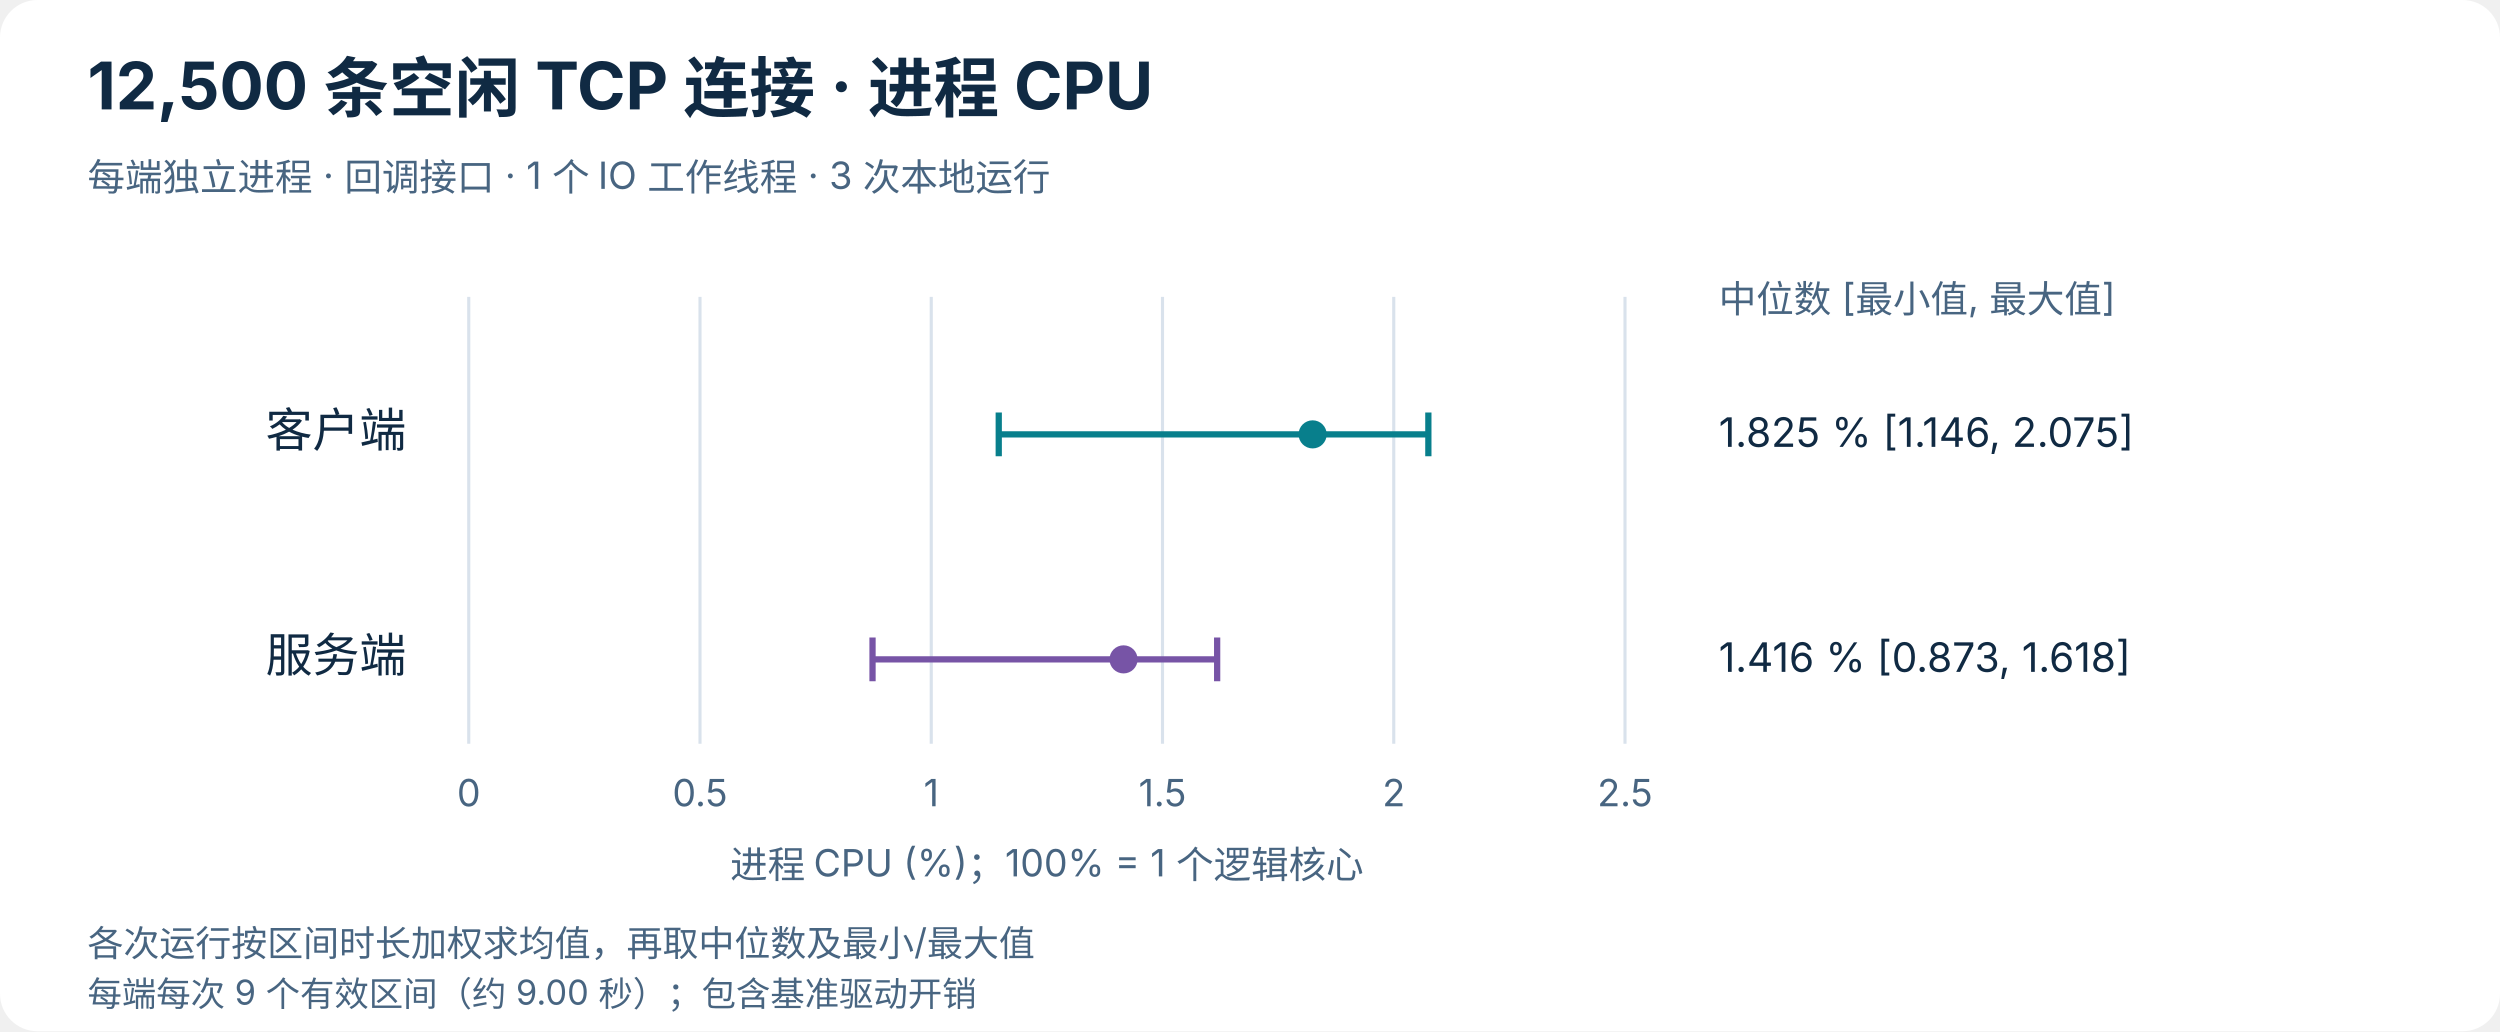
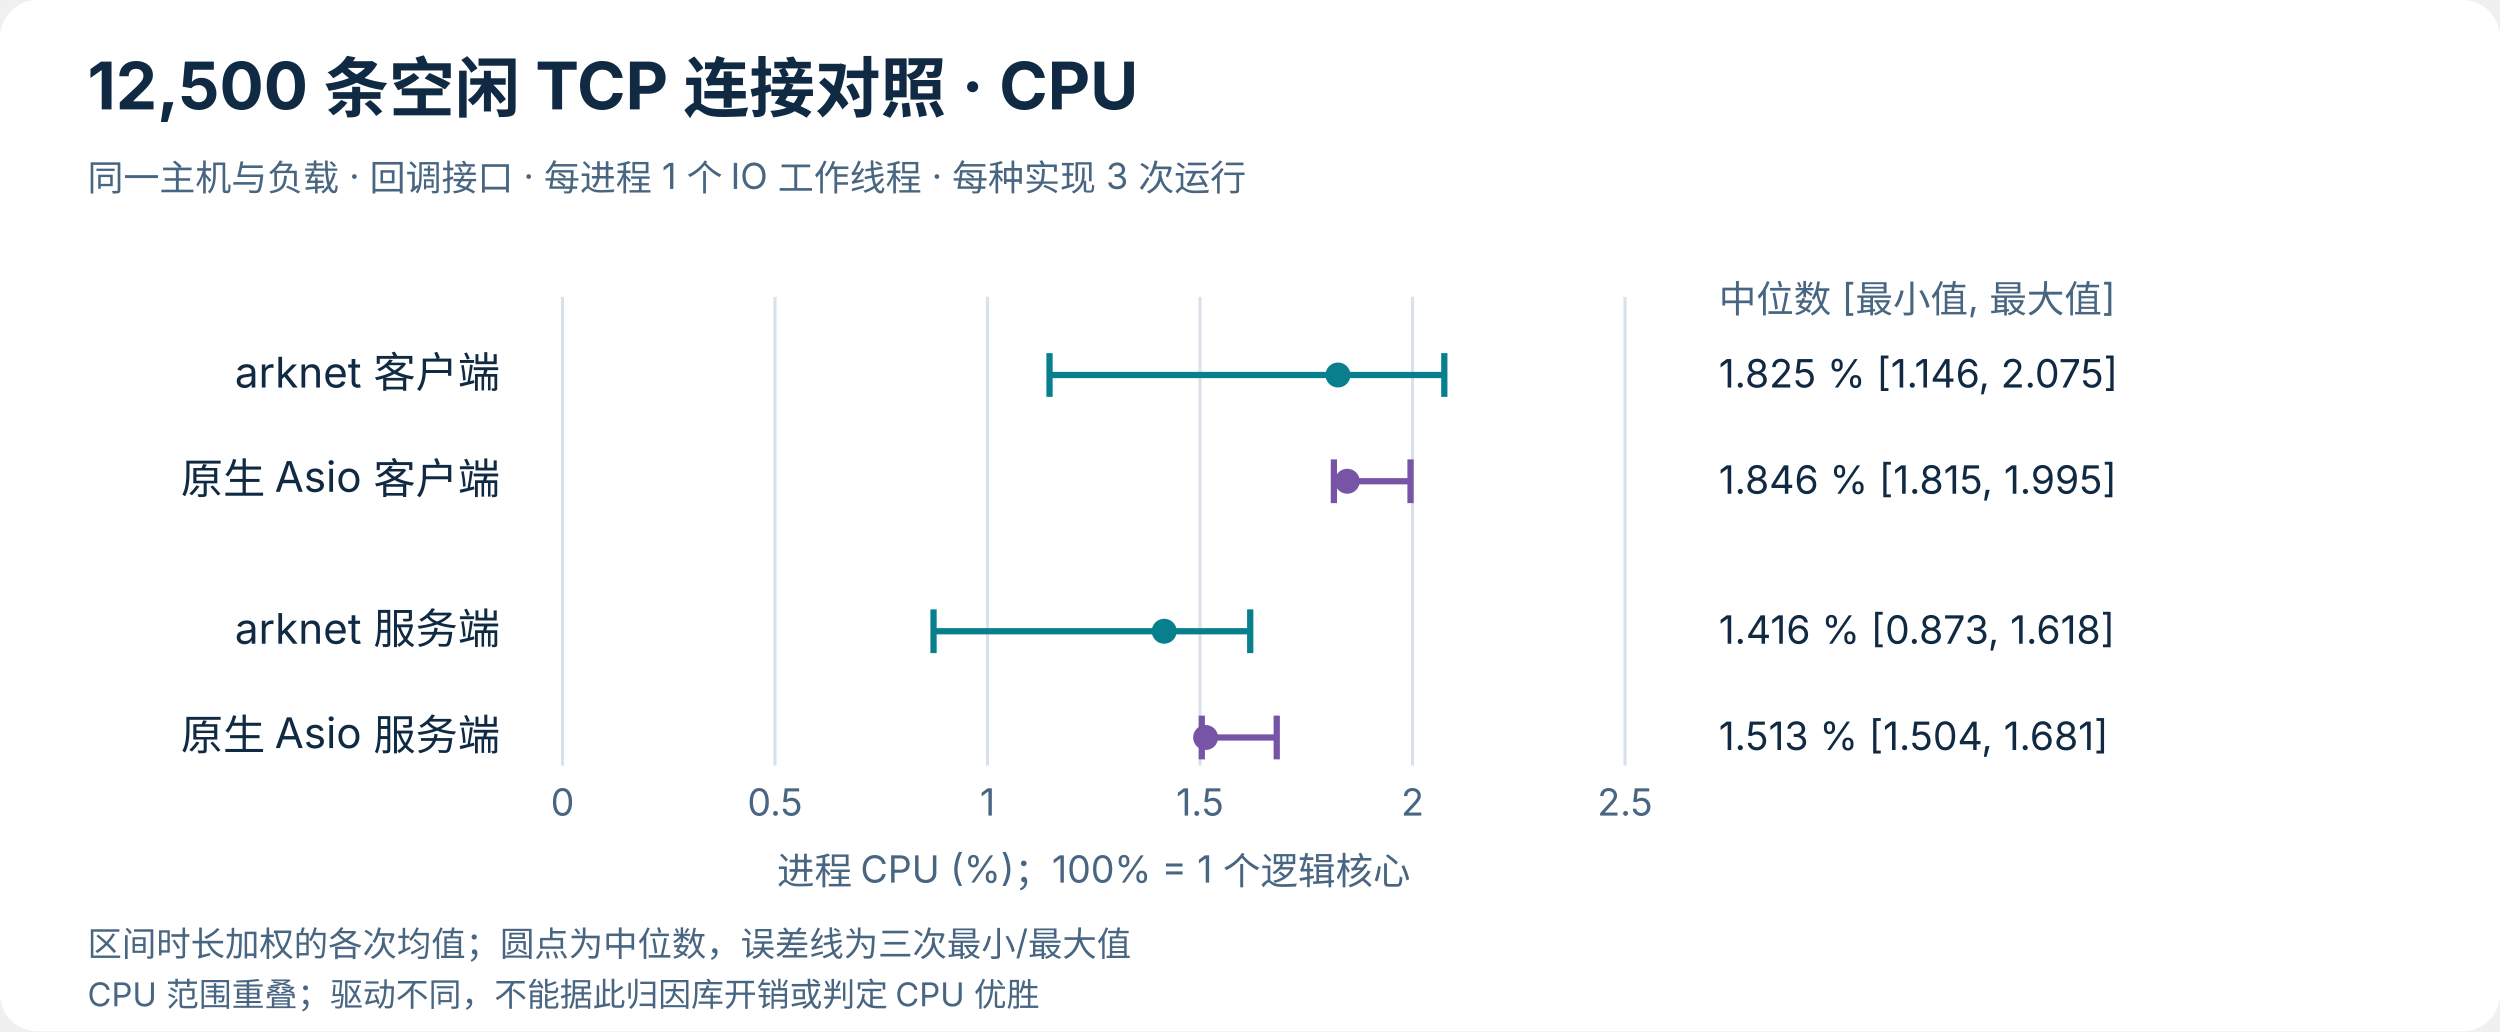
<svg xmlns="http://www.w3.org/2000/svg" width="800" height="330" viewBox="0 0 800 330" role="img" aria-labelledby="title description">
  <rect width="800" height="330" rx="12" fill="#fff" />
  <g font-family="Inter, Noto Sans CJK SC, PingFang SC, system-ui, sans-serif" fill="#102a43">
-     <text x="28" y="35" font-size="21" font-weight="650">12,500 条空闲 TCP 连接 · 进程 CPU</text>
-     <text x="28" y="61" font-size="12" fill="#486581">每端独立进程 · 回调接口 · 1 个 IO 工作线程 · 3 次本地运行</text>
-     <path d="M 150.000 95 V 238" stroke="#d9e2ec" />
-     <text x="150.000" y="258" font-size="12" text-anchor="middle" fill="#486581">0</text>
-     <path d="M 224.000 95 V 238" stroke="#d9e2ec" />
-     <text x="224.000" y="258" font-size="12" text-anchor="middle" fill="#486581">0.5</text>
-     <path d="M 298.000 95 V 238" stroke="#d9e2ec" />
-     <text x="298.000" y="258" font-size="12" text-anchor="middle" fill="#486581">1</text>
-     <path d="M 372.000 95 V 238" stroke="#d9e2ec" />
-     <text x="372.000" y="258" font-size="12" text-anchor="middle" fill="#486581">1.5</text>
-     <path d="M 446.000 95 V 238" stroke="#d9e2ec" />
-     <text x="446.000" y="258" font-size="12" text-anchor="middle" fill="#486581">2</text>
-     <path d="M 520.000 95 V 238" stroke="#d9e2ec" />
-     <text x="520.000" y="258" font-size="12" text-anchor="middle" fill="#486581">2.5</text>
+     <text x="28" y="35" font-size="21" font-weight="650">12,500 条空闲 TCP 连接对照 · CPU</text>
+     <text x="28" y="61" font-size="11.5" fill="#486581">同一主机与负载 · 回调接口 · 每进程 1 个 IO 工作线程 · 每种实现 3 次运行</text>
+     <path d="M 180.000 95 V 245" stroke="#d9e2ec" />
+     <text x="180.000" y="261" font-size="12" text-anchor="middle" fill="#486581">0</text>
+     <path d="M 248.000 95 V 245" stroke="#d9e2ec" />
+     <text x="248.000" y="261" font-size="12" text-anchor="middle" fill="#486581">0.5</text>
+     <path d="M 316.000 95 V 245" stroke="#d9e2ec" />
+     <text x="316.000" y="261" font-size="12" text-anchor="middle" fill="#486581">1</text>
+     <path d="M 384.000 95 V 245" stroke="#d9e2ec" />
+     <text x="384.000" y="261" font-size="12" text-anchor="middle" fill="#486581">1.5</text>
+     <path d="M 452.000 95 V 245" stroke="#d9e2ec" />
+     <text x="452.000" y="261" font-size="12" text-anchor="middle" fill="#486581">2</text>
+     <path d="M 520.000 95 V 245" stroke="#d9e2ec" />
+     <text x="520.000" y="261" font-size="12" text-anchor="middle" fill="#486581">2.5</text>
    <text x="550" y="100" font-size="12" fill="#486581">中位数 [最小值, 最大值]</text>
-     <text x="130" y="143" text-anchor="end" font-size="15">客户端</text>
-     <path d="M 319.599 139 H 457.074 M 319.599 132 V 146 M 457.074 132 V 146" fill="none" stroke="#087f8c" stroke-width="2" />
-     <circle cx="420.042" cy="139" r="4.5" fill="#087f8c" />
-     <text x="550" y="143" font-size="13">1.825 % [1.146, 2.075]</text>
-     <text x="130" y="215" text-anchor="end" font-size="15">服务端</text>
-     <path d="M 279.209 211 H 389.489 M 279.209 204 V 218 M 389.489 204 V 218" fill="none" stroke="#7754a6" stroke-width="2" />
-     <circle cx="359.534" cy="211" r="4.5" fill="#7754a6" />
-     <text x="550" y="215" font-size="13">1.416 % [0.873, 1.618]</text>
-     <text x="335" y="281" text-anchor="middle" font-size="12" fill="#486581">进程 CPU (%)；100% = 1 个逻辑核心</text>
-     <text x="28" y="306" font-size="11.5" fill="#486581">各次运行按区间时长加权求均值，再取中位数及最小/最大值</text>
-     <text x="28" y="322" font-size="11" fill="#486581">每端每次 9 个有效区间（约 9.00 秒）；包含基准驱动开销</text>
+     <text x="160" y="124" text-anchor="end" font-size="13.5">arknet 客户端</text>
+     <path d="M 335.848 120 H 462.176 M 335.848 113 V 127 M 462.176 113 V 127" fill="none" stroke="#087f8c" stroke-width="2" />
+     <circle cx="428.147" cy="120" r="4" fill="#087f8c" />
+     <text x="550" y="124" font-size="12.5">1.825 % [1.146, 2.075]</text>
+     <text x="160" y="158" text-anchor="end" font-size="13.5">原生 Asio 客户端</text>
+     <path d="M 426.844 154 H 451.367 M 426.844 147 V 161 M 451.367 147 V 161" fill="none" stroke="#7754a6" stroke-width="2" />
+     <circle cx="431.122" cy="154" r="4" fill="#7754a6" />
+     <text x="550" y="158" font-size="12.5">1.846 % [1.815, 1.995]</text>
+     <text x="160" y="206" text-anchor="end" font-size="13.5">arknet 服务端</text>
+     <path d="M 298.732 202 H 400.071 M 298.732 195 V 209 M 400.071 195 V 209" fill="none" stroke="#087f8c" stroke-width="2" />
+     <circle cx="372.545" cy="202" r="4" fill="#087f8c" />
+     <text x="550" y="206" font-size="12.5">1.416 % [0.873, 1.618]</text>
+     <text x="160" y="240" text-anchor="end" font-size="13.5">原生 Asio 服务端</text>
+     <path d="M 384.576 236 H 408.556 M 384.576 229 V 243 M 408.556 229 V 243" fill="none" stroke="#7754a6" stroke-width="2" />
+     <circle cx="385.801" cy="236" r="4" fill="#7754a6" />
+     <text x="550" y="240" font-size="12.5">1.513 % [1.504, 1.681]</text>
+     <text x="350" y="283" text-anchor="middle" font-size="12" fill="#486581">进程 CPU (%)；100% = 1 个逻辑核心</text>
+     <text x="28" y="306" font-size="11" fill="#486581">区间时长加权的各次均值；圆点为中位数，误差线为三次最小/最大值</text>
+     <text x="28" y="322" font-size="10.5" fill="#486581">CPU 范围重叠；驱动不同，不能据此归因库开销或判定 CPU 优胜</text>
  </g>
</svg>
